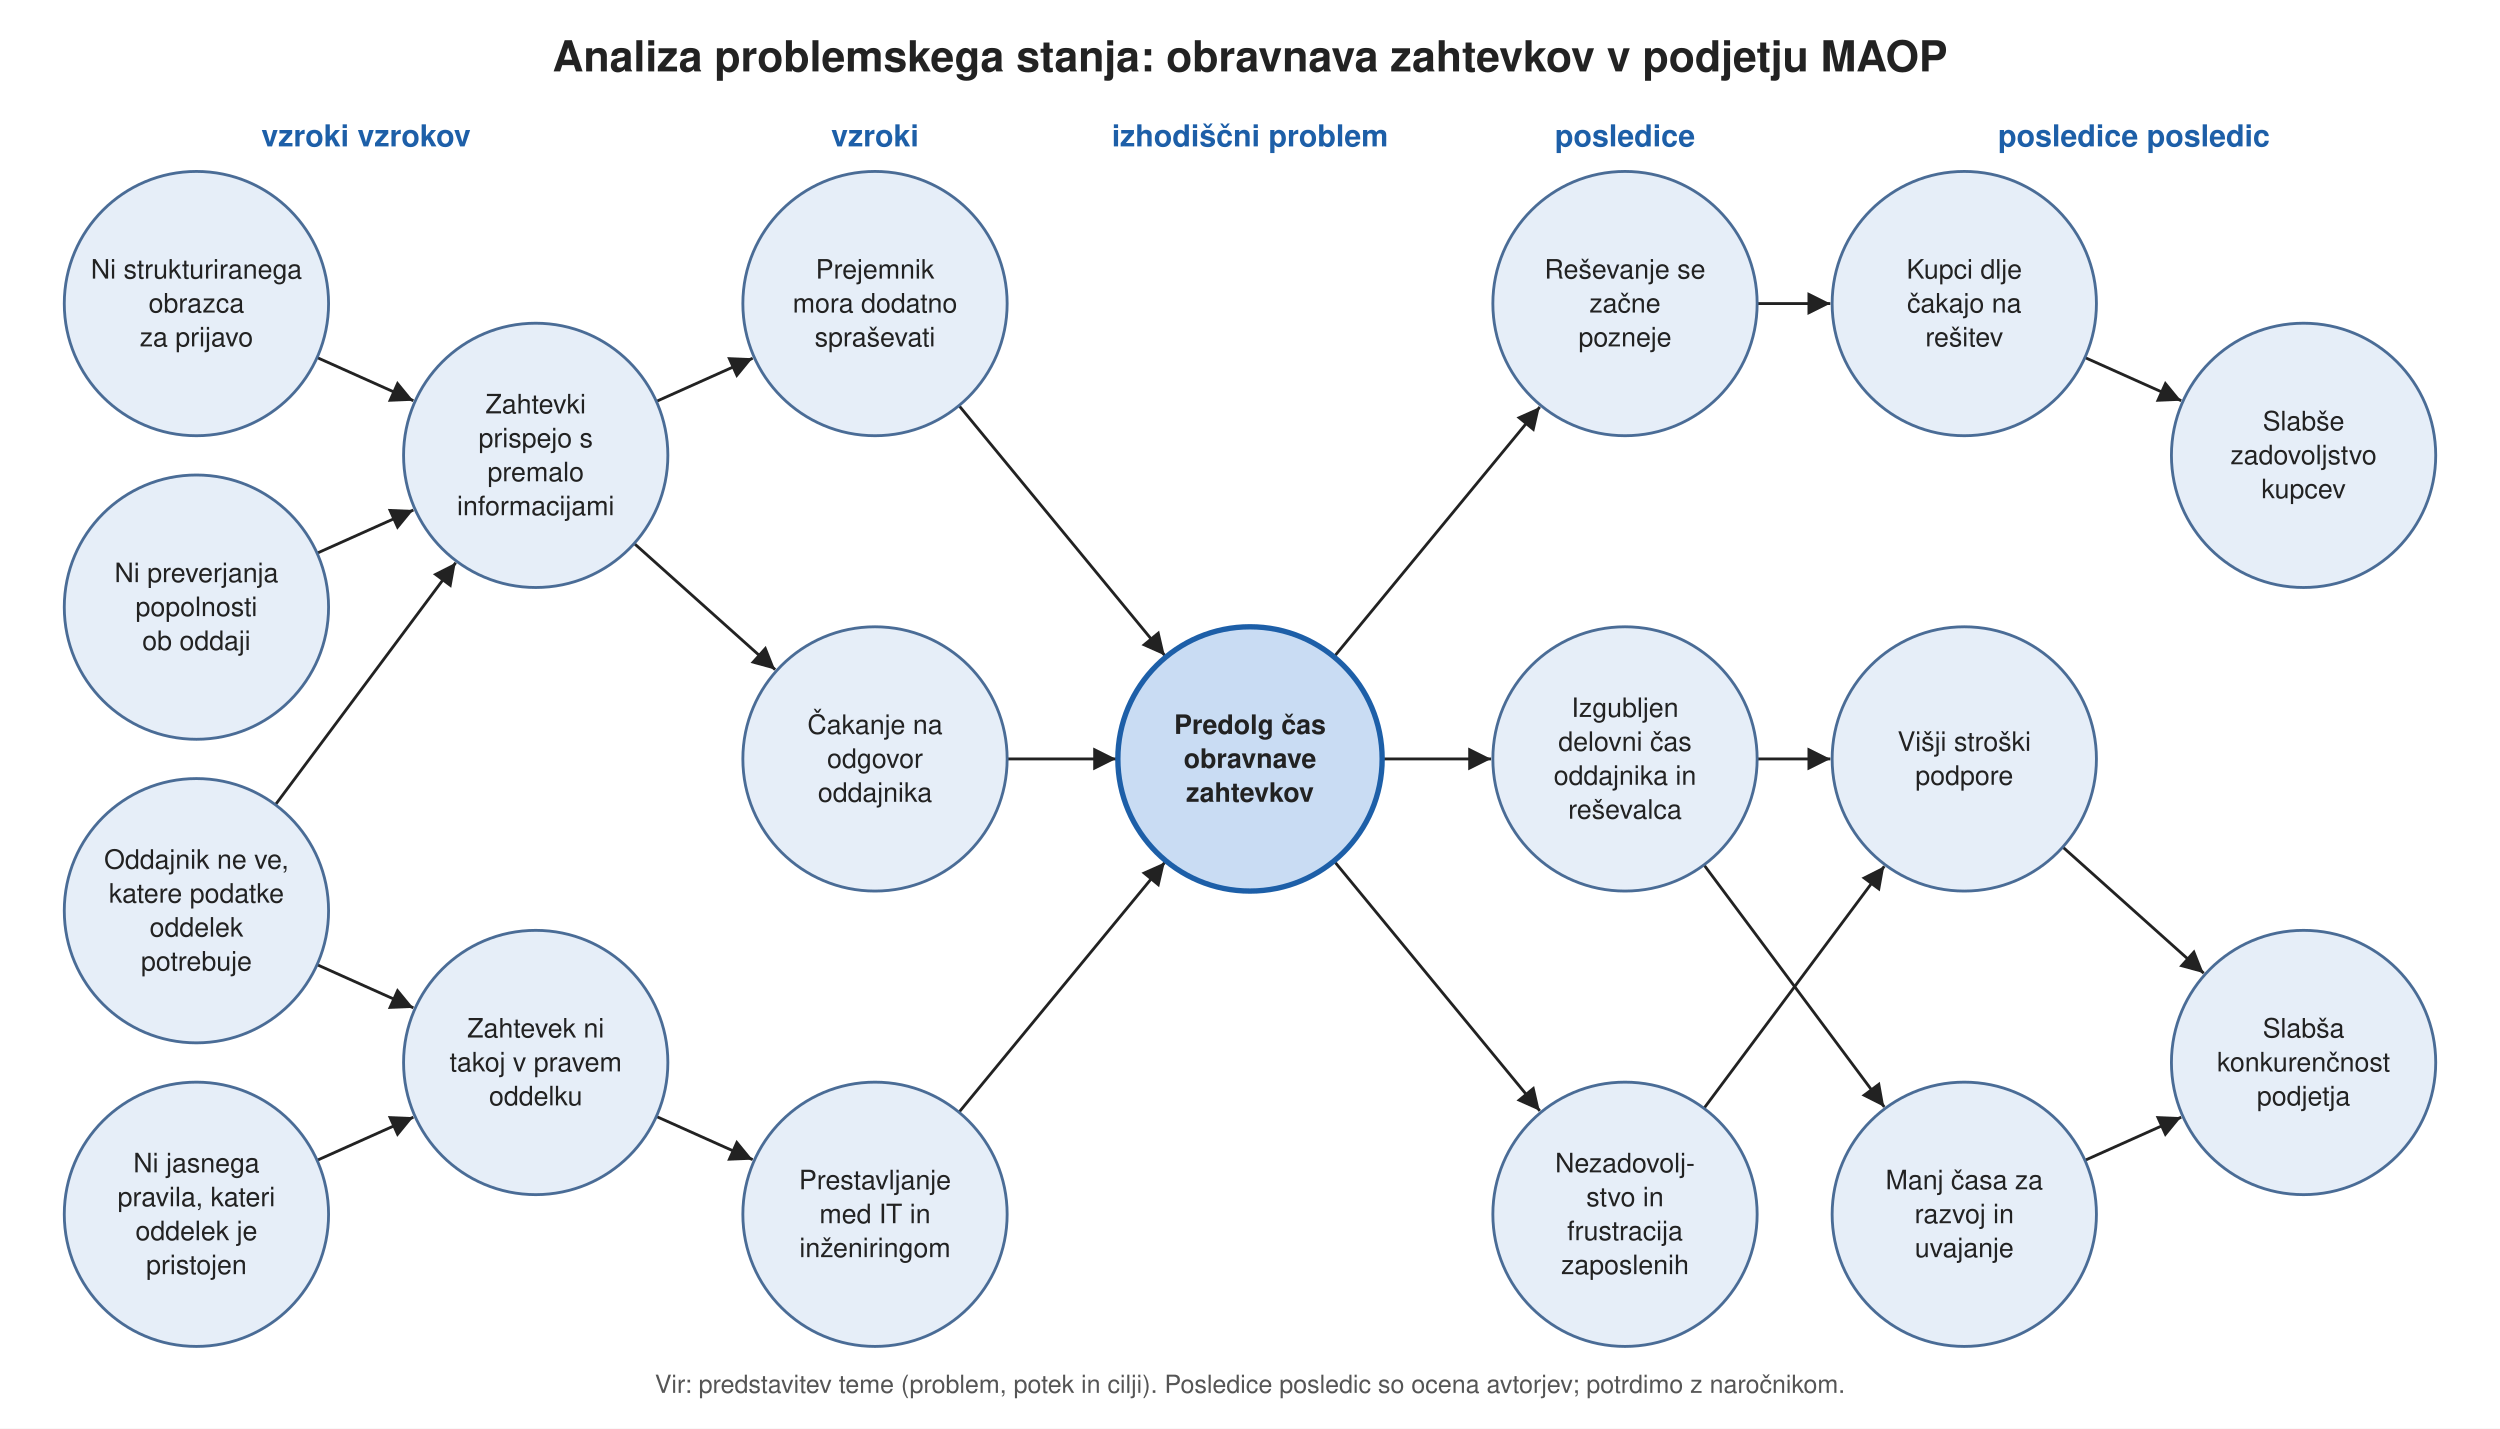
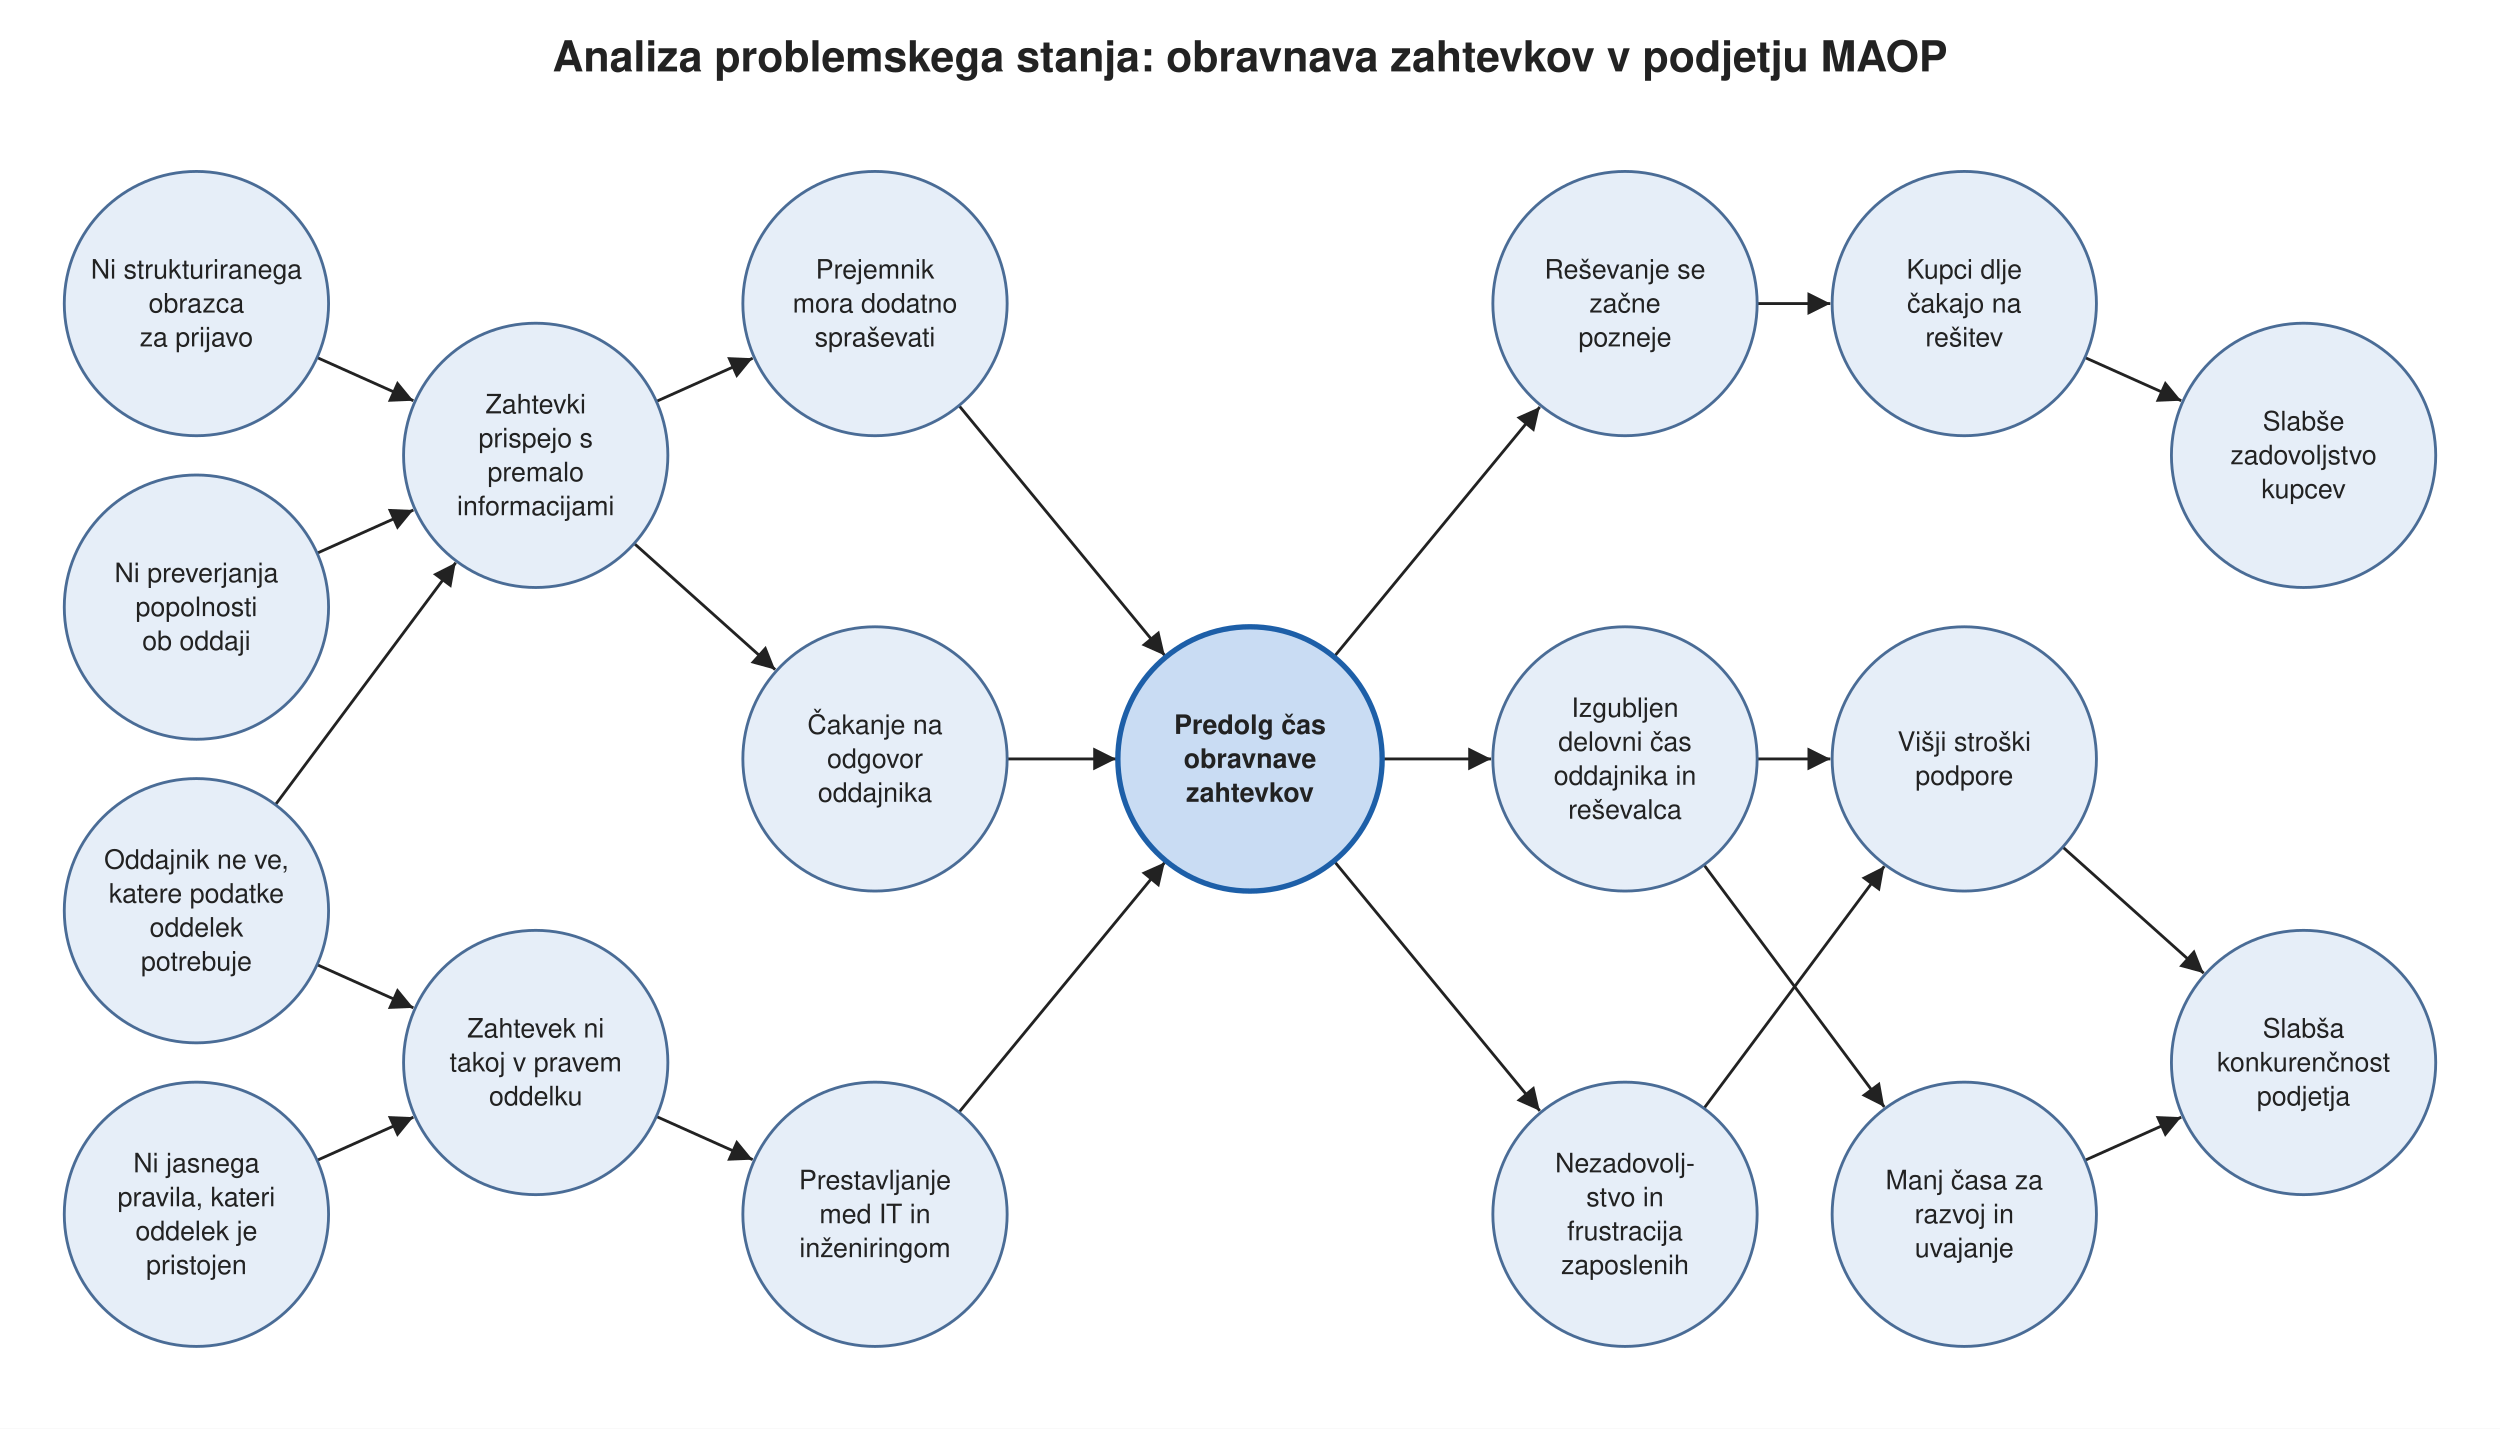
<svg xmlns="http://www.w3.org/2000/svg" viewBox="0 0 1400 800" width="1400" height="800" font-family="Calibri,'Segoe UI',Helvetica,Arial,sans-serif" font-size="15" fill="#222">
  <defs>
    <marker id="ar" viewBox="0 0 10 10" refX="10" refY="5" markerWidth="8" markerHeight="8" orient="auto">
      <path d="M0 0 L10 5 L0 10 Z" fill="#222" />
    </marker>
  </defs>
  <rect width="1400" height="800" fill="#fff" />
  <text x="700.0" y="40" text-anchor="middle" font-size="24" font-weight="bold">Analiza problemskega stanja: obravnava zahtevkov v podjetju MAOP</text>
-   <text x="205.0" y="82" text-anchor="middle" font-size="17" fill="#1d5fa8" font-weight="bold">vzroki vzrokov</text>
-   <text x="490" y="82" text-anchor="middle" font-size="17" fill="#1d5fa8" font-weight="bold">vzroki</text>
-   <text x="700" y="82" text-anchor="middle" font-size="17" fill="#1d5fa8" font-weight="bold">izhodiščni problem</text>
-   <text x="910" y="82" text-anchor="middle" font-size="17" fill="#1d5fa8" font-weight="bold">posledice</text>
-   <text x="1195.0" y="82" text-anchor="middle" font-size="17" fill="#1d5fa8" font-weight="bold">posledice posledic</text>
  <line x1="177.5" y1="200.2" x2="231.5" y2="224.4" stroke="#222" stroke-width="1.6" marker-end="url(#ar)" />
  <line x1="177.5" y1="309.8" x2="231.5" y2="285.6" stroke="#222" stroke-width="1.6" marker-end="url(#ar)" />
  <line x1="154.2" y1="450.7" x2="255.2" y2="315.1" stroke="#222" stroke-width="1.6" marker-end="url(#ar)" />
  <line x1="177.5" y1="540.2" x2="231.5" y2="564.4" stroke="#222" stroke-width="1.6" marker-end="url(#ar)" />
  <line x1="177.5" y1="649.8" x2="231.5" y2="625.6" stroke="#222" stroke-width="1.6" marker-end="url(#ar)" />
  <line x1="367.5" y1="224.8" x2="421.5" y2="200.6" stroke="#222" stroke-width="1.6" marker-end="url(#ar)" />
  <line x1="355.1" y1="304.3" x2="434.1" y2="375.0" stroke="#222" stroke-width="1.6" marker-end="url(#ar)" />
  <line x1="367.5" y1="625.2" x2="421.5" y2="649.4" stroke="#222" stroke-width="1.6" marker-end="url(#ar)" />
  <line x1="537.0" y1="227.1" x2="652.3" y2="367.1" stroke="#222" stroke-width="1.6" marker-end="url(#ar)" />
  <line x1="564.0" y1="425.0" x2="625.0" y2="425.0" stroke="#222" stroke-width="1.6" marker-end="url(#ar)" />
  <line x1="537.0" y1="622.9" x2="652.3" y2="482.9" stroke="#222" stroke-width="1.6" marker-end="url(#ar)" />
  <line x1="747.0" y1="367.9" x2="862.3" y2="227.9" stroke="#222" stroke-width="1.6" marker-end="url(#ar)" />
  <line x1="774.0" y1="425.0" x2="835.0" y2="425.0" stroke="#222" stroke-width="1.6" marker-end="url(#ar)" />
  <line x1="747.0" y1="482.1" x2="862.3" y2="622.1" stroke="#222" stroke-width="1.6" marker-end="url(#ar)" />
  <line x1="984.0" y1="170.0" x2="1025.0" y2="170.0" stroke="#222" stroke-width="1.6" marker-end="url(#ar)" />
  <line x1="984.0" y1="425.0" x2="1025.0" y2="425.0" stroke="#222" stroke-width="1.6" marker-end="url(#ar)" />
  <line x1="954.2" y1="484.3" x2="1055.2" y2="619.9" stroke="#222" stroke-width="1.6" marker-end="url(#ar)" />
  <line x1="954.2" y1="620.7" x2="1055.2" y2="485.1" stroke="#222" stroke-width="1.6" marker-end="url(#ar)" />
  <line x1="1167.5" y1="200.2" x2="1221.5" y2="224.4" stroke="#222" stroke-width="1.6" marker-end="url(#ar)" />
  <line x1="1155.1" y1="474.3" x2="1234.1" y2="545.0" stroke="#222" stroke-width="1.6" marker-end="url(#ar)" />
  <line x1="1167.5" y1="649.8" x2="1221.5" y2="625.6" stroke="#222" stroke-width="1.6" marker-end="url(#ar)" />
  <circle cx="110" cy="170" r="74" fill="#e6eef8" stroke="#4a6c96" stroke-width="1.6" />
  <text x="110" y="156.0" text-anchor="middle">Ni strukturiranega</text>
  <text x="110" y="175.0" text-anchor="middle">obrazca</text>
  <text x="110" y="194.0" text-anchor="middle">za prijavo</text>
  <circle cx="110" cy="340" r="74" fill="#e6eef8" stroke="#4a6c96" stroke-width="1.6" />
  <text x="110" y="326.0" text-anchor="middle">Ni preverjanja</text>
  <text x="110" y="345.0" text-anchor="middle">popolnosti</text>
  <text x="110" y="364.0" text-anchor="middle">ob oddaji</text>
  <circle cx="110" cy="510" r="74" fill="#e6eef8" stroke="#4a6c96" stroke-width="1.6" />
  <text x="110" y="486.5" text-anchor="middle">Oddajnik ne ve,</text>
  <text x="110" y="505.5" text-anchor="middle">katere podatke</text>
  <text x="110" y="524.5" text-anchor="middle">oddelek</text>
  <text x="110" y="543.5" text-anchor="middle">potrebuje</text>
  <circle cx="110" cy="680" r="74" fill="#e6eef8" stroke="#4a6c96" stroke-width="1.6" />
  <text x="110" y="656.5" text-anchor="middle">Ni jasnega</text>
  <text x="110" y="675.5" text-anchor="middle">pravila, kateri</text>
  <text x="110" y="694.5" text-anchor="middle">oddelek je</text>
  <text x="110" y="713.5" text-anchor="middle">pristojen</text>
  <circle cx="300" cy="255" r="74" fill="#e6eef8" stroke="#4a6c96" stroke-width="1.6" />
  <text x="300" y="231.5" text-anchor="middle">Zahtevki</text>
  <text x="300" y="250.5" text-anchor="middle">prispejo s</text>
  <text x="300" y="269.5" text-anchor="middle">premalo</text>
  <text x="300" y="288.5" text-anchor="middle">informacijami</text>
  <circle cx="300" cy="595" r="74" fill="#e6eef8" stroke="#4a6c96" stroke-width="1.6" />
  <text x="300" y="581.0" text-anchor="middle">Zahtevek ni</text>
  <text x="300" y="600.0" text-anchor="middle">takoj v pravem</text>
  <text x="300" y="619.0" text-anchor="middle">oddelku</text>
  <circle cx="490" cy="170" r="74" fill="#e6eef8" stroke="#4a6c96" stroke-width="1.6" />
  <text x="490" y="156.0" text-anchor="middle">Prejemnik</text>
  <text x="490" y="175.0" text-anchor="middle">mora dodatno</text>
  <text x="490" y="194.0" text-anchor="middle">spraševati</text>
  <circle cx="490" cy="425" r="74" fill="#e6eef8" stroke="#4a6c96" stroke-width="1.6" />
  <text x="490" y="411.0" text-anchor="middle">Čakanje na</text>
  <text x="490" y="430.0" text-anchor="middle">odgovor</text>
  <text x="490" y="449.0" text-anchor="middle">oddajnika</text>
  <circle cx="490" cy="680" r="74" fill="#e6eef8" stroke="#4a6c96" stroke-width="1.6" />
  <text x="490" y="666.0" text-anchor="middle">Prestavljanje</text>
  <text x="490" y="685.0" text-anchor="middle">med IT in</text>
  <text x="490" y="704.0" text-anchor="middle">inženiringom</text>
  <circle cx="700" cy="425" r="74" fill="#c9dcf3" stroke="#1d5fa8" stroke-width="3" />
  <text x="700" y="411.0" text-anchor="middle" font-weight="bold">Predolg čas</text>
  <text x="700" y="430.0" text-anchor="middle" font-weight="bold">obravnave</text>
  <text x="700" y="449.0" text-anchor="middle" font-weight="bold">zahtevkov</text>
  <circle cx="910" cy="170" r="74" fill="#e6eef8" stroke="#4a6c96" stroke-width="1.6" />
  <text x="910" y="156.0" text-anchor="middle">Reševanje se</text>
  <text x="910" y="175.0" text-anchor="middle">začne</text>
  <text x="910" y="194.0" text-anchor="middle">pozneje</text>
  <circle cx="910" cy="425" r="74" fill="#e6eef8" stroke="#4a6c96" stroke-width="1.6" />
  <text x="910" y="401.5" text-anchor="middle">Izgubljen</text>
  <text x="910" y="420.5" text-anchor="middle">delovni čas</text>
  <text x="910" y="439.5" text-anchor="middle">oddajnika in</text>
  <text x="910" y="458.5" text-anchor="middle">reševalca</text>
  <circle cx="910" cy="680" r="74" fill="#e6eef8" stroke="#4a6c96" stroke-width="1.6" />
  <text x="910" y="656.5" text-anchor="middle">Nezadovolj-</text>
  <text x="910" y="675.5" text-anchor="middle">stvo in</text>
  <text x="910" y="694.5" text-anchor="middle">frustracija</text>
  <text x="910" y="713.5" text-anchor="middle">zaposlenih</text>
  <circle cx="1100" cy="170" r="74" fill="#e6eef8" stroke="#4a6c96" stroke-width="1.6" />
  <text x="1100" y="156.0" text-anchor="middle">Kupci dlje</text>
  <text x="1100" y="175.0" text-anchor="middle">čakajo na</text>
  <text x="1100" y="194.0" text-anchor="middle">rešitev</text>
  <circle cx="1100" cy="425" r="74" fill="#e6eef8" stroke="#4a6c96" stroke-width="1.6" />
  <text x="1100" y="420.5" text-anchor="middle">Višji stroški</text>
  <text x="1100" y="439.5" text-anchor="middle">podpore</text>
  <circle cx="1100" cy="680" r="74" fill="#e6eef8" stroke="#4a6c96" stroke-width="1.6" />
  <text x="1100" y="666.0" text-anchor="middle">Manj časa za</text>
  <text x="1100" y="685.0" text-anchor="middle">razvoj in</text>
  <text x="1100" y="704.0" text-anchor="middle">uvajanje</text>
  <circle cx="1290" cy="255" r="74" fill="#e6eef8" stroke="#4a6c96" stroke-width="1.6" />
  <text x="1290" y="241.0" text-anchor="middle">Slabše</text>
  <text x="1290" y="260.0" text-anchor="middle">zadovoljstvo</text>
  <text x="1290" y="279.0" text-anchor="middle">kupcev</text>
  <circle cx="1290" cy="595" r="74" fill="#e6eef8" stroke="#4a6c96" stroke-width="1.6" />
  <text x="1290" y="581.0" text-anchor="middle">Slabša</text>
  <text x="1290" y="600.0" text-anchor="middle">konkurenčnost</text>
  <text x="1290" y="619.0" text-anchor="middle">podjetja</text>
-   <text x="700.0" y="780" text-anchor="middle" font-size="14" fill="#555">Vir: predstavitev teme (problem, potek in cilji). Posledice posledic so ocena avtorjev; potrdimo z naročnikom.</text>
</svg>
